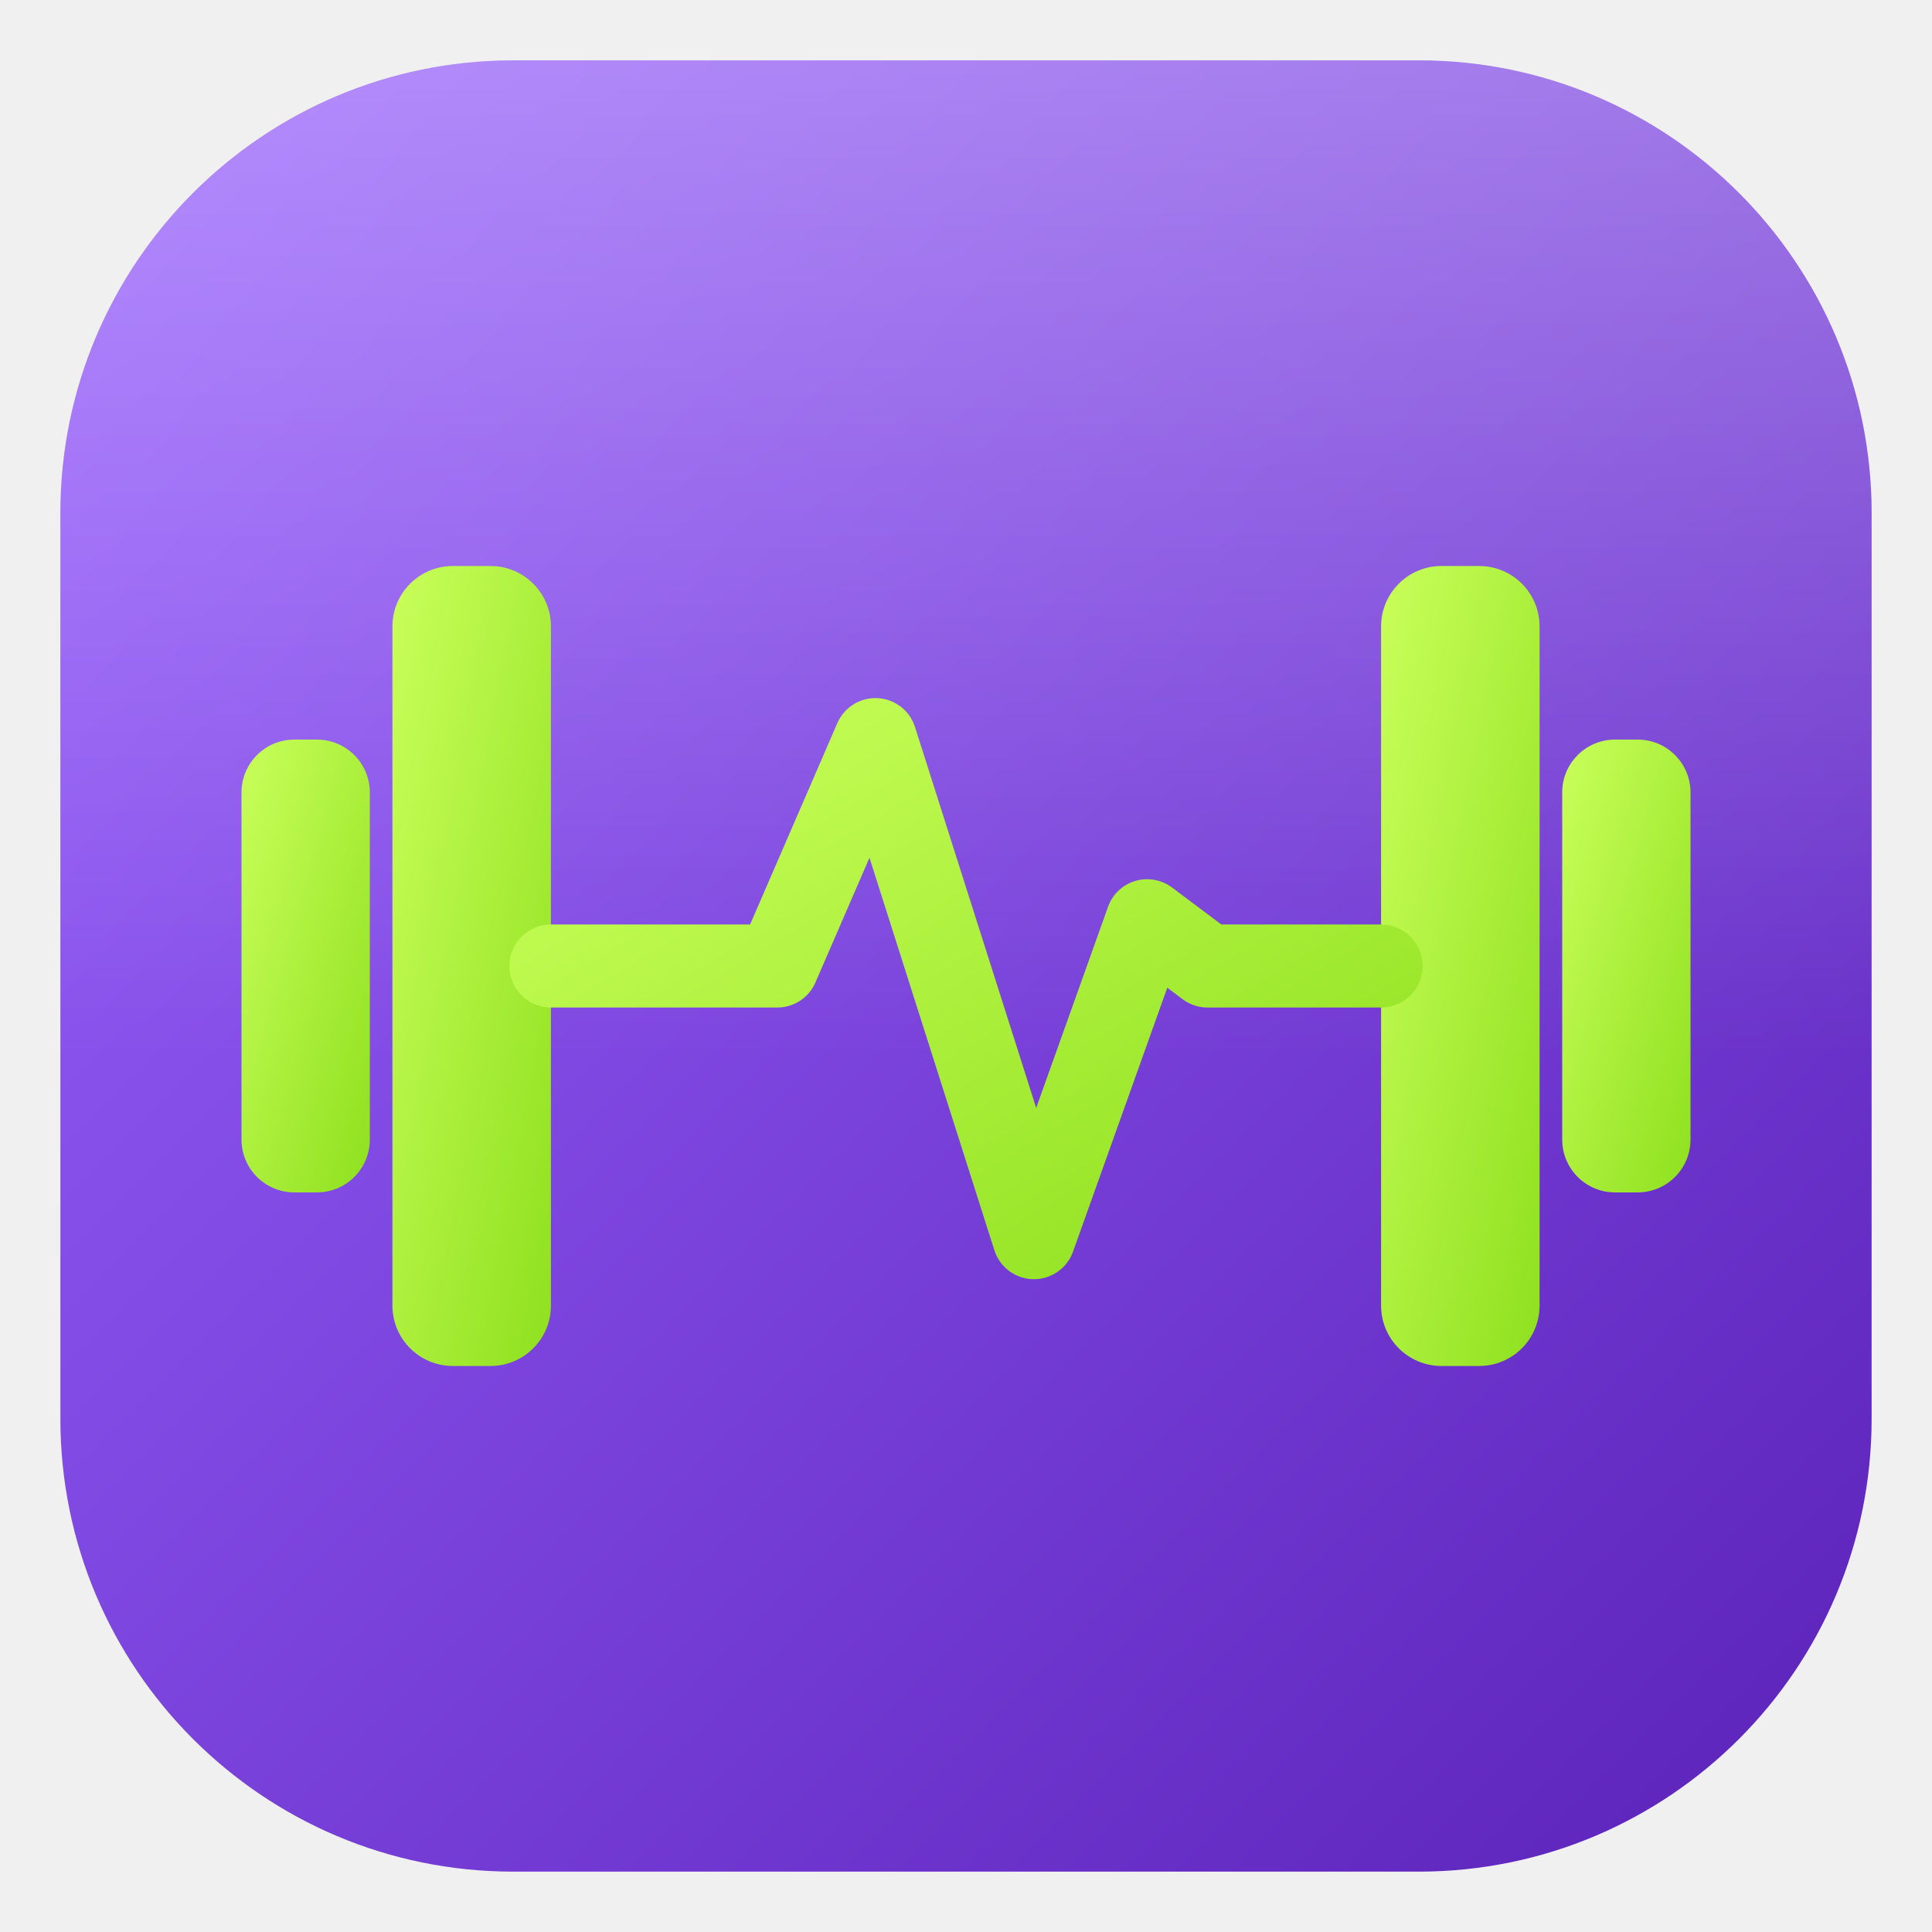
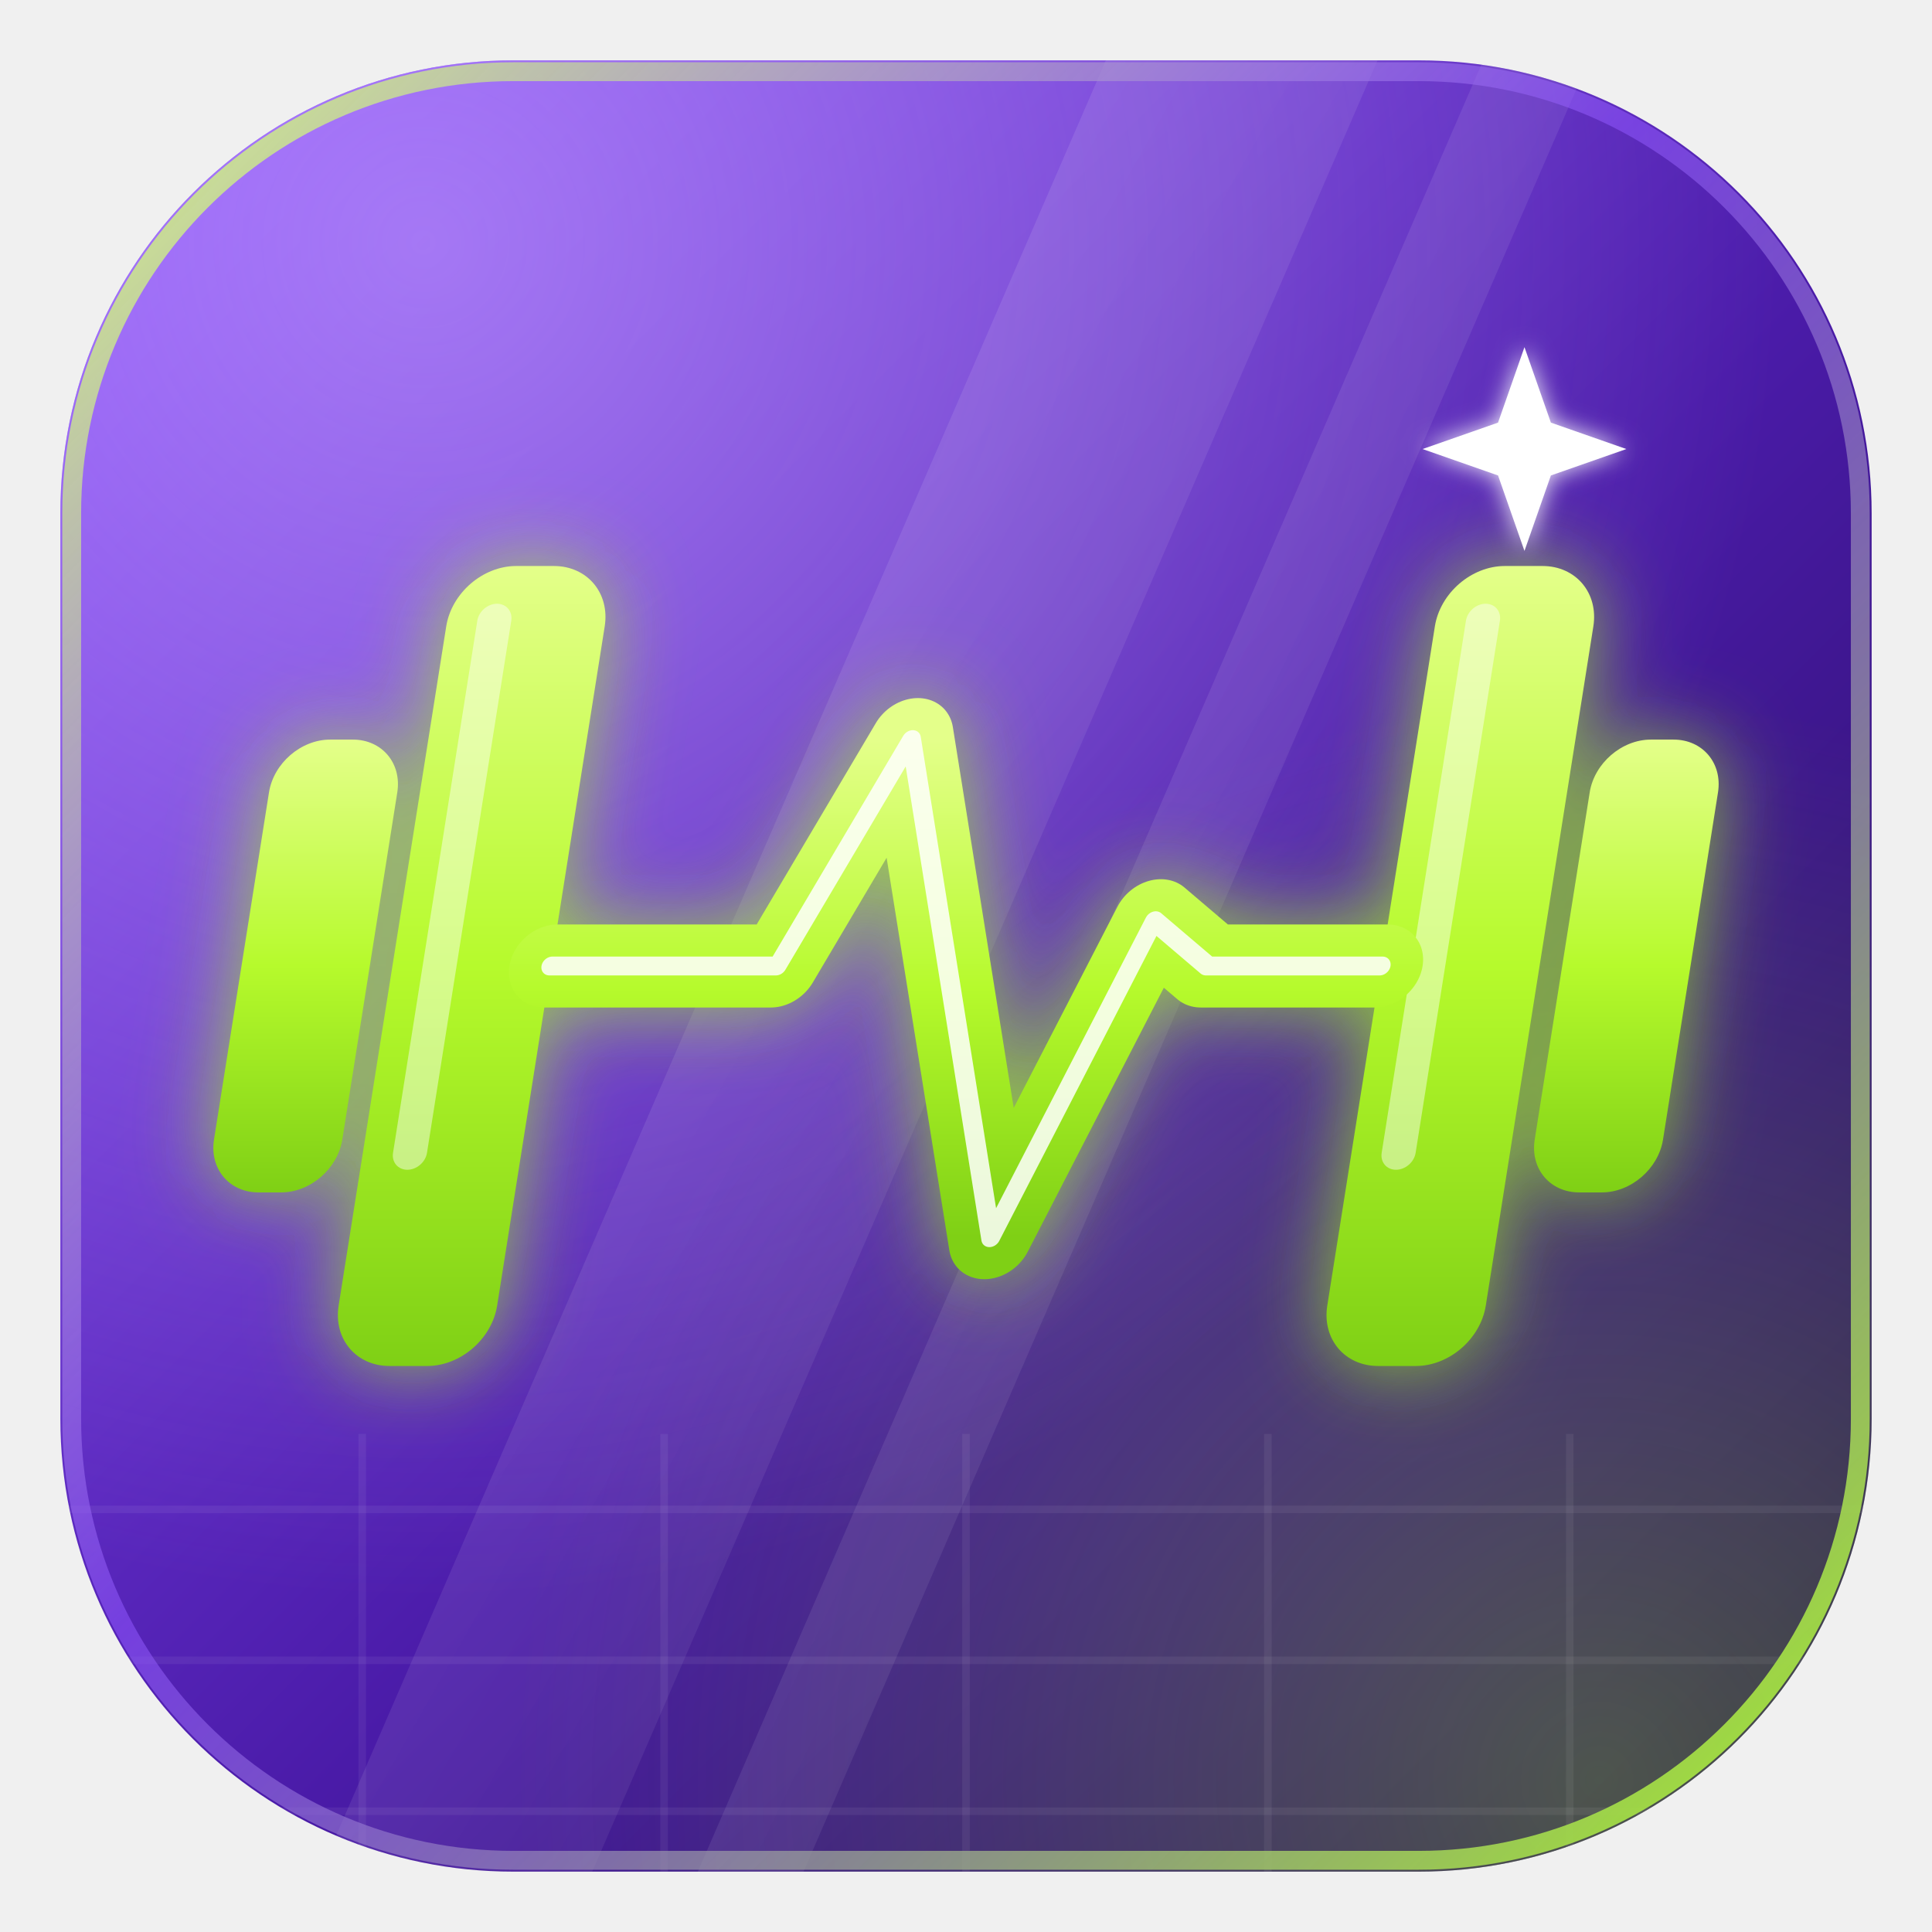
<svg xmlns="http://www.w3.org/2000/svg" viewBox="0 0 512 512" width="512" height="512">
  <defs>
-     <linearGradient id="bg" x1="0" y1="0" x2="1" y2="1">
-       <stop offset="0" stop-color="#9A63FF" />
-       <stop offset="1" stop-color="#5A22B8" />
+     <linearGradient id="tile" x1="0" y1="0" x2="1" y2="1">
+       <stop offset="0" stop-color="#8A4DFF" />
+       <stop offset="0.55" stop-color="#4A1BA8" />
+       <stop offset="1" stop-color="#1D0B4A" />
    </linearGradient>
-     <linearGradient id="shine" x1="0" y1="0" x2="0" y2="1">
-       <stop offset="0" stop-color="#FFFFFF" stop-opacity="0.28" />
-       <stop offset="0.55" stop-color="#FFFFFF" stop-opacity="0" />
+     <radialGradient id="glowTL" cx="0.2" cy="0.1" r="0.75">
+       <stop offset="0" stop-color="#C9A6FF" stop-opacity="0.55" />
+       <stop offset="1" stop-color="#C9A6FF" stop-opacity="0" />
+     </radialGradient>
+     <radialGradient id="glowBR" cx="0.85" cy="0.95" r="0.6">
+       <stop offset="0" stop-color="#A7F626" stop-opacity="0.30" />
+       <stop offset="1" stop-color="#A7F626" stop-opacity="0" />
+     </radialGradient>
+     <linearGradient id="ring" x1="0" y1="0" x2="1" y2="1">
+       <stop offset="0" stop-color="#D6FF7A" />
+       <stop offset="0.45" stop-color="#8F55FF" stop-opacity="0.55" />
+       <stop offset="1" stop-color="#A7F626" />
    </linearGradient>
-     <linearGradient id="lime" x1="0" y1="0" x2="1" y2="1">
-       <stop offset="0" stop-color="#C9FF5A" />
-       <stop offset="1" stop-color="#8FE01F" />
+     <linearGradient id="lime" x1="0" y1="0" x2="0" y2="1">
+       <stop offset="0" stop-color="#E4FF8A" />
+       <stop offset="0.5" stop-color="#B6FA2C" />
+       <stop offset="1" stop-color="#7FD015" />
    </linearGradient>
+     <linearGradient id="streak" x1="0" y1="0" x2="1" y2="1">
+       <stop offset="0" stop-color="#FFFFFF" stop-opacity="0.16" />
+       <stop offset="1" stop-color="#FFFFFF" stop-opacity="0" />
+     </linearGradient>
+     <filter id="blur" x="-30%" y="-30%" width="160%" height="160%">
+       <feGaussianBlur stdDeviation="11" />
+     </filter>
+     <filter id="soft" x="-30%" y="-30%" width="160%" height="160%">
+       <feGaussianBlur stdDeviation="3" />
+     </filter>
+     <clipPath id="clip">
+       <rect x="16" y="16" width="480" height="480" rx="120" />
+     </clipPath>
  </defs>
-   <rect x="16" y="16" width="480" height="480" rx="120" fill="url(#bg)" />
-   <rect x="16" y="16" width="480" height="480" rx="120" fill="url(#shine)" />
-   <g fill="url(#lime)">
-     <rect x="64" y="196" width="34" height="120" rx="14" />
-     <rect x="104" y="150" width="42" height="212" rx="16" />
-     <rect x="366" y="150" width="42" height="212" rx="16" />
-     <rect x="414" y="196" width="34" height="120" rx="14" />
+   <rect x="16" y="16" width="480" height="480" rx="120" fill="url(#tile)" />
+   <g clip-path="url(#clip)">
+     <rect x="16" y="16" width="480" height="480" fill="url(#glowTL)" />
+     <rect x="16" y="16" width="480" height="480" fill="url(#glowBR)" />
+     <polygon points="300,0 372,0 150,512 78,512" fill="url(#streak)" />
+     <polygon points="400,0 428,0 206,512 178,512" fill="url(#streak)" />
+     <g stroke="#FFFFFF" stroke-opacity="0.06" stroke-width="2">
+       <path d="M16 400 H496 M16 440 H496 M16 480 H496" />
+       <path d="M96 380 V496 M176 380 V496 M256 380 V496 M336 380 V496 M416 380 V496" />
+     </g>
  </g>
-   <path d="M146 256 H206 L232 196 L274 328 L304 244 L320 256 H366" fill="none" stroke="url(#lime)" stroke-width="22" stroke-linecap="round" stroke-linejoin="round" />
+   <rect x="19" y="19" width="474" height="474" rx="117" fill="none" stroke="url(#ring)" stroke-width="5" />
+   <g filter="url(#blur)" opacity="0.75">
+     <g fill="#A7F626" transform="translate(256 256) skewX(-9) translate(-256 -256)">
+       <rect x="64" y="196" width="34" height="120" rx="14" />
+       <rect x="104" y="150" width="42" height="212" rx="16" />
+       <rect x="366" y="150" width="42" height="212" rx="16" />
+       <rect x="414" y="196" width="34" height="120" rx="14" />
+     </g>
+     <path d="M146 256 H206 L232 196 L274 328 L304 244 L320 256 H366" fill="none" stroke="#A7F626" stroke-width="22" stroke-linecap="round" stroke-linejoin="round" transform="translate(256 256) skewX(-9) translate(-256 -256)" />
+   </g>
+   <g transform="translate(256 256) skewX(-9) translate(-256 -256)">
+     <g fill="url(#lime)">
+       <rect x="64" y="196" width="34" height="120" rx="14" />
+       <rect x="104" y="150" width="42" height="212" rx="16" />
+       <rect x="366" y="150" width="42" height="212" rx="16" />
+       <rect x="414" y="196" width="34" height="120" rx="14" />
+     </g>
+     <g fill="#FFFFFF" fill-opacity="0.45">
+       <rect x="112" y="160" width="9" height="150" rx="4.5" />
+       <rect x="374" y="160" width="9" height="150" rx="4.5" />
+     </g>
+     <path d="M146 256 H206 L232 196 L274 328 L304 244 L320 256 H366" fill="none" stroke="url(#lime)" stroke-width="22" stroke-linecap="round" stroke-linejoin="round" />
+     <path d="M146 256 H206 L232 196 L274 328 L304 244 L320 256 H366" fill="none" stroke="#FFFFFF" stroke-opacity="0.85" stroke-width="5" stroke-linecap="round" stroke-linejoin="round" />
+   </g>
+   <g filter="url(#soft)" opacity="0.9">
+     <path d="M404 92 L411 112 L431 119 L411 126 L404 146 L397 126 L377 119 L397 112 Z" fill="#FFFFFF" />
+   </g>
+   <path d="M404 92 L411 112 L431 119 L411 126 L404 146 L397 126 L377 119 L397 112 Z" fill="#FFFFFF" />
</svg>
